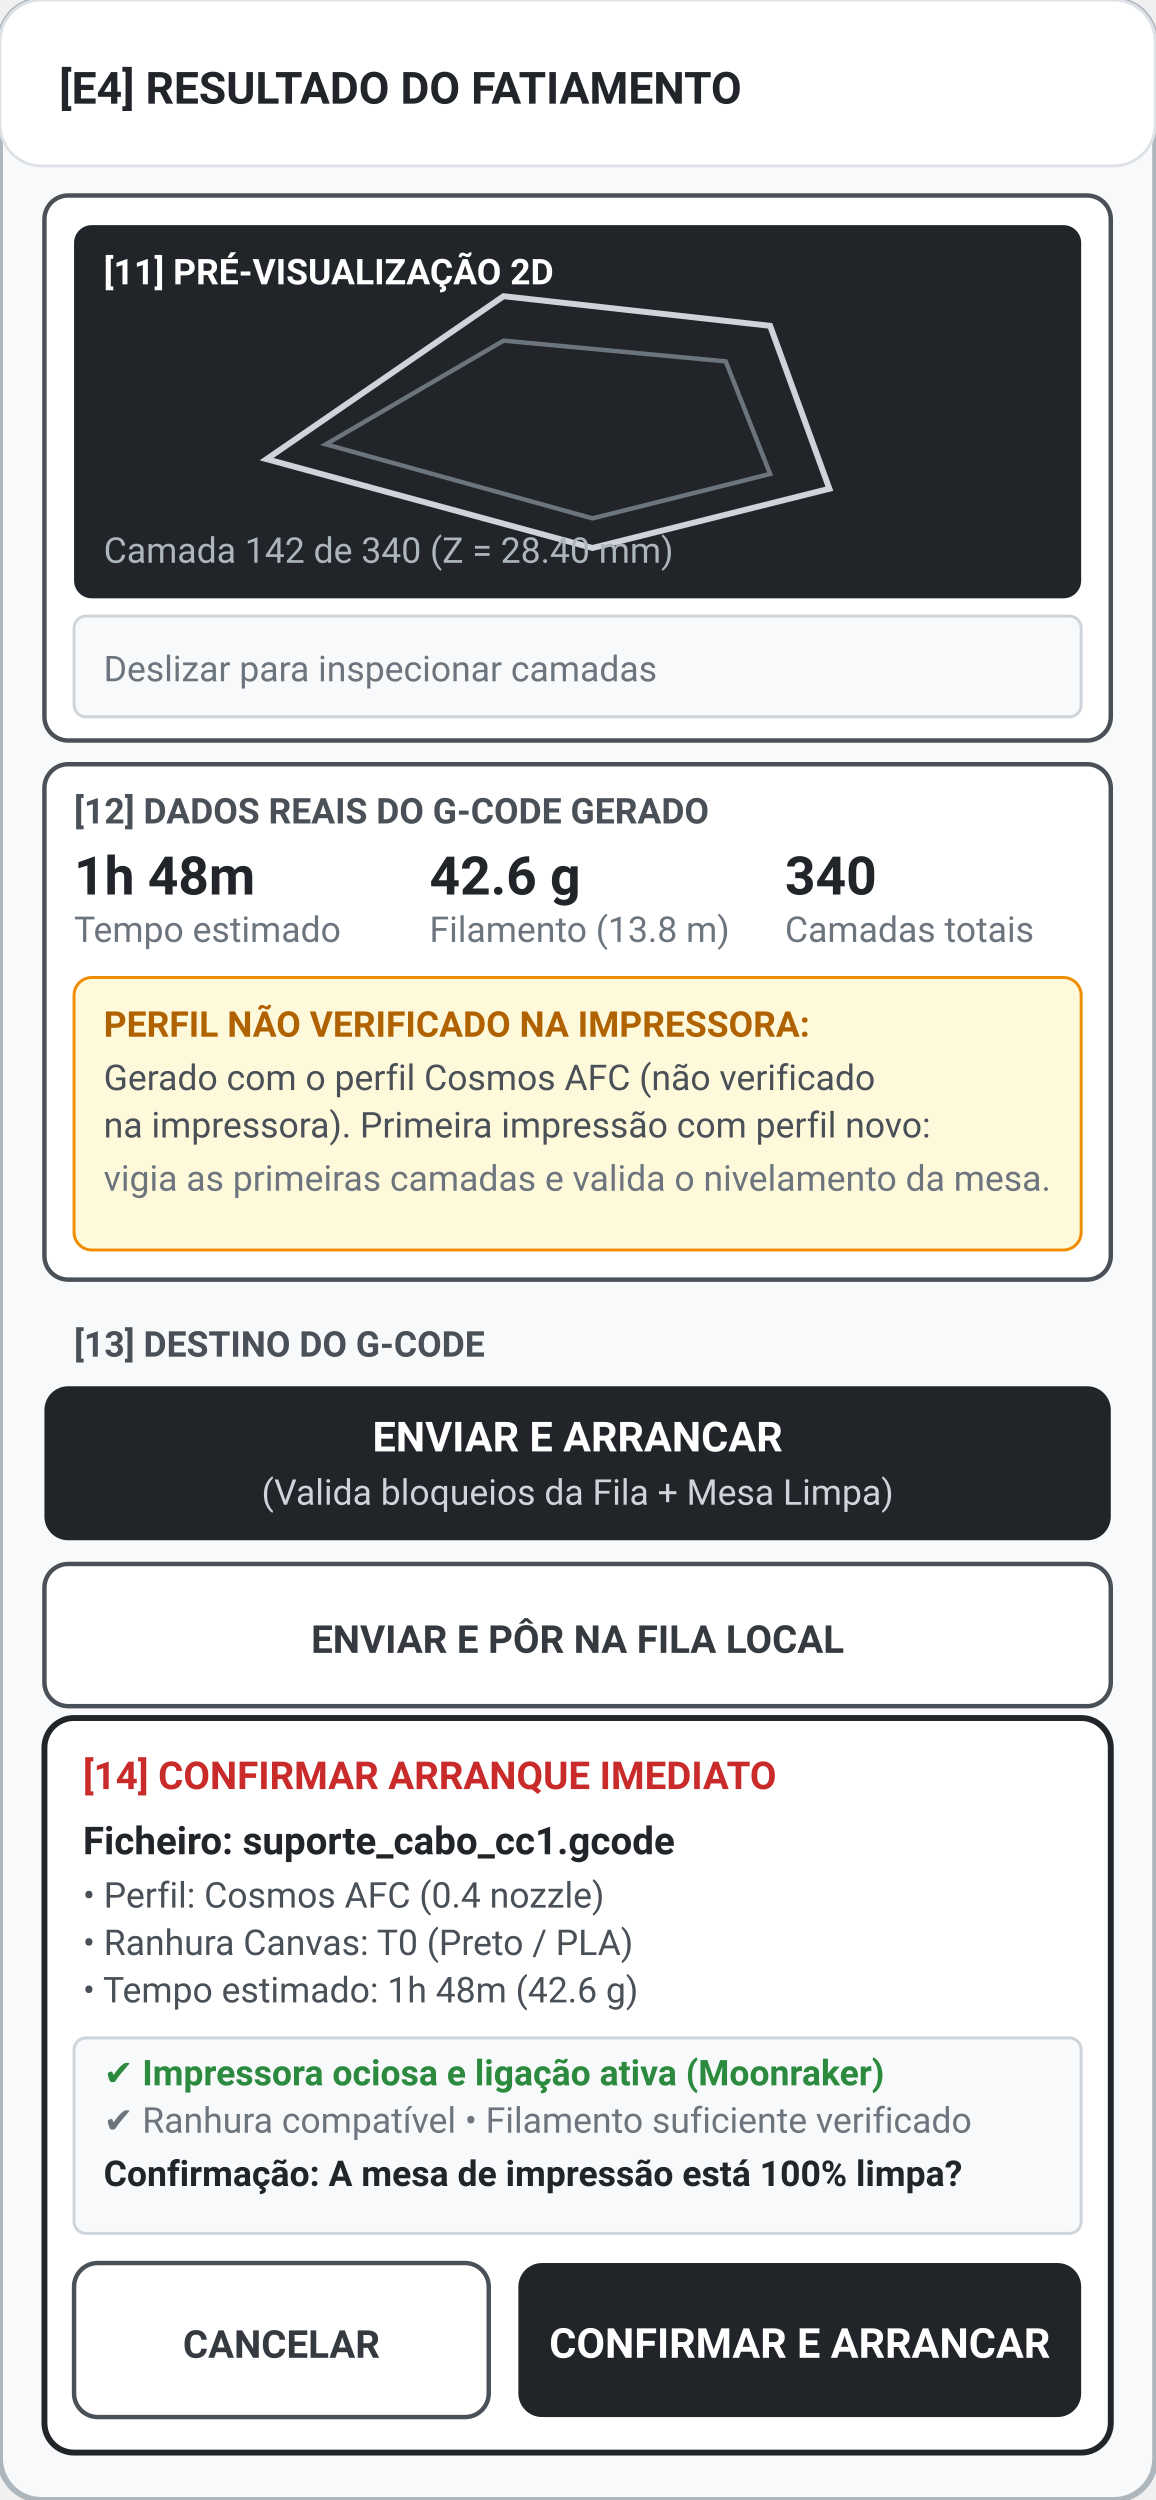
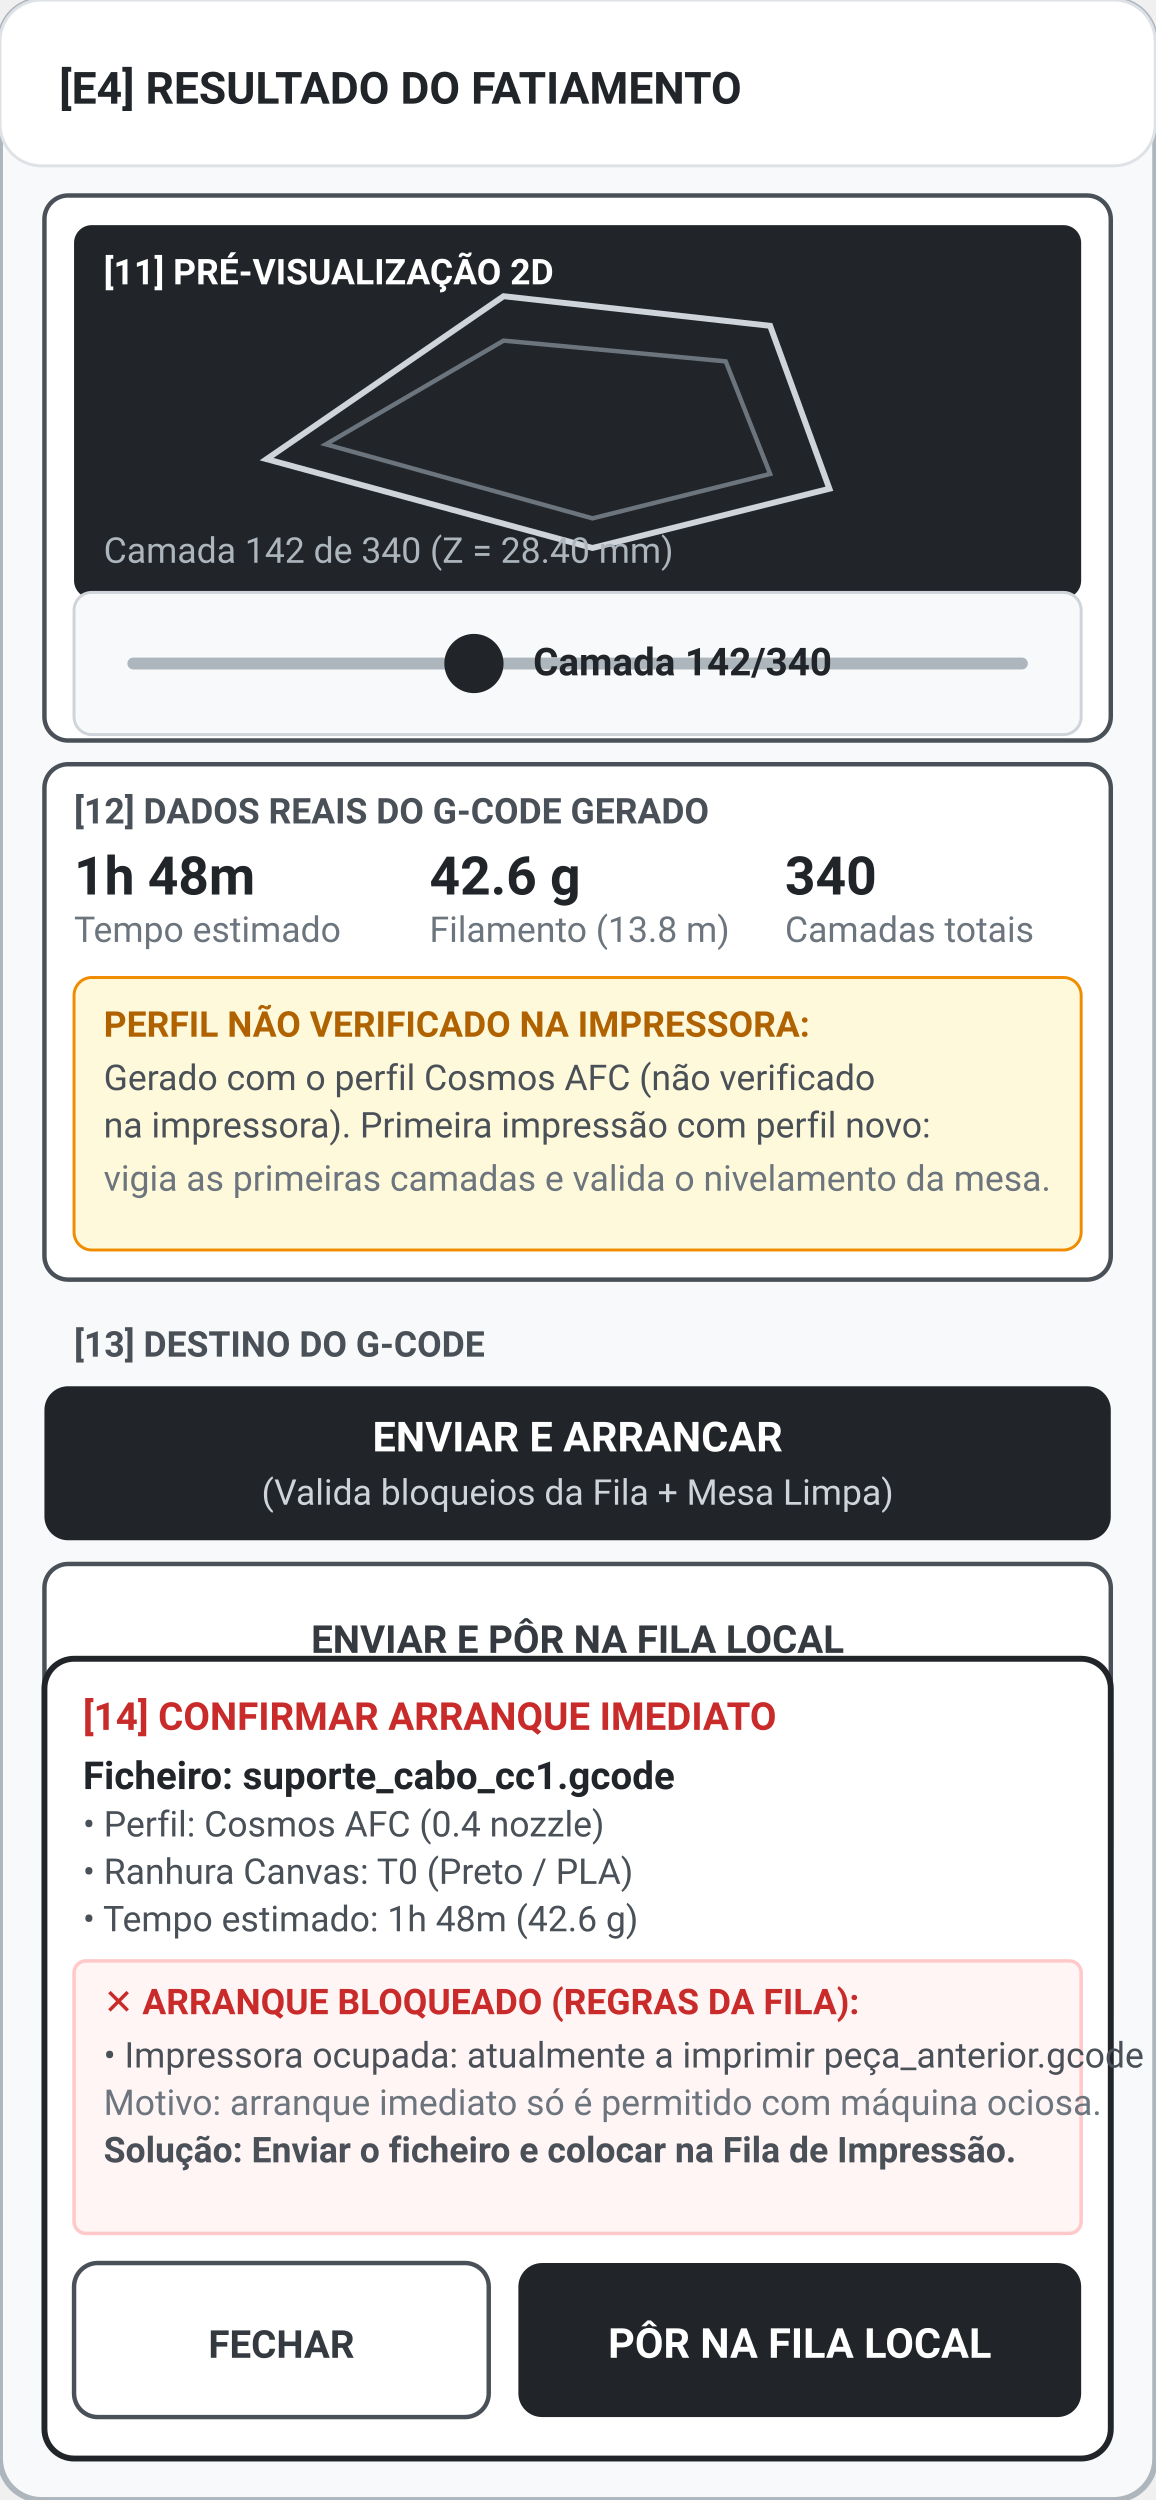
<svg xmlns="http://www.w3.org/2000/svg" viewBox="0 0 390 844" width="390" height="844" style="background:#ffffff; font-family:-apple-system, BlinkMacSystemFont, 'Segoe UI', Roboto, Helvetica, Arial, sans-serif;">
  <defs>
    <style>
      .screen-bg { fill: #f8f9fa; stroke: #adb5bd; stroke-width: 2; }
      .header-bg { fill: #ffffff; stroke: #dee2e6; stroke-width: 1; }
      .header-title { font-size: 15px; font-weight: 700; fill: #212529; }
      .solid-box { fill: #ffffff; stroke: #495057; stroke-width: 1.5; }
      .label-num { font-size: 12px; font-weight: 700; fill: #495057; }
      .text-title { font-size: 13px; font-weight: 700; fill: #212529; }
      .text-body { font-size: 12px; fill: #495057; }
      .text-sub { font-size: 12px; fill: #6c757d; }
      .btn-primary { fill: #212529; rx: 8px; }
      .btn-primary-text { font-size: 14px; font-weight: 700; fill: #ffffff; text-anchor: middle; }
      .btn-secondary { fill: #ffffff; stroke: #495057; stroke-width: 1.5; rx: 8px; }
      .btn-secondary-text { font-size: 13px; font-weight: 600; fill: #343a40; text-anchor: middle; }
    </style>
  </defs>
  <rect width="390" height="844" rx="14" class="screen-bg" />
  <rect width="390" height="56" rx="14" class="header-bg" />
  <text x="20" y="35" class="header-title">[E4] RESULTADO DO FATIAMENTO</text>
  <rect x="15" y="66" width="360" height="184" rx="8" class="solid-box" />
  <rect x="25" y="76" width="340" height="126" rx="6" fill="#212529" />
  <path d="M 90 155 L 170 100 L 260 110 L 280 165 L 200 185 Z" fill="none" stroke="#ced4da" stroke-width="2" />
  <path d="M 110 150 L 170 115 L 245 122 L 260 160 L 200 175 Z" fill="none" stroke="#6c757d" stroke-width="1.5" />
  <text x="35" y="96" font-size="12" font-weight="700" fill="#ffffff">[11] PRÉ-VISUALIZAÇÃO 2D</text>
  <text x="35" y="190" font-size="12" fill="#adb5bd">Camada 142 de 340 (Z = 28.40 mm)</text>
-   <rect x="25" y="208" width="340" height="34" rx="4" fill="#f8f9fa" stroke="#ced4da" stroke-width="1" />
-   <text x="35" y="230" class="text-sub">Deslizar para inspecionar camadas</text>
+   <rect x="25" y="200" width="340" height="48" rx="6" fill="#f8f9fa" stroke="#ced4da" stroke-width="1" />
+   <line x1="45" y1="224" x2="345" y2="224" stroke="#adb5bd" stroke-width="4" stroke-linecap="round" />
+   <circle cx="160" cy="224" r="10" fill="#212529" />
+   <text x="180" y="228" class="text-title">Camada 142/340</text>
  <rect x="15" y="258" width="360" height="174" rx="8" class="solid-box" />
  <text x="25" y="278" class="label-num">[12] DADOS REAIS DO G-CODE GERADO</text>
  <text x="25" y="302" font-size="18" font-weight="700" fill="#212529">1h 48m</text>
  <text x="25" y="318" class="text-sub">Tempo estimado</text>
  <text x="145" y="302" font-size="18" font-weight="700" fill="#212529">42.6 g</text>
  <text x="145" y="318" class="text-sub">Filamento (13.8 m)</text>
  <text x="265" y="302" font-size="18" font-weight="700" fill="#212529">340</text>
  <text x="265" y="318" class="text-sub">Camadas totais</text>
  <rect x="25" y="330" width="340" height="92" rx="6" fill="#fff9db" stroke="#f08c00" stroke-width="1" />
  <text x="35" y="350" font-size="12" font-weight="700" fill="#b06200">PERFIL NÃO VERIFICADO NA IMPRESSORA:</text>
  <text x="35" y="368" class="text-body">Gerado com o perfil Cosmos AFC (não verificado</text>
  <text x="35" y="384" class="text-body">na impressora). Primeira impressão com perfil novo:</text>
  <text x="35" y="402" class="text-sub">vigia as primeiras camadas e valida o nivelamento da mesa.</text>
  <g transform="translate(15, 442)">
    <text x="10" y="16" class="label-num">[13] DESTINO DO G-CODE</text>
    <rect x="0" y="26" width="360" height="52" class="btn-primary" />
    <text x="180" y="48" class="btn-primary-text">ENVIAR E ARRANCAR</text>
    <text x="180" y="66" font-size="12" fill="#ced4da" text-anchor="middle">(Valida bloqueios da Fila + Mesa Limpa)</text>
    <rect x="0" y="86" width="360" height="48" class="btn-secondary" />
    <text x="180" y="116" class="btn-secondary-text">ENVIAR E PÔR NA FILA LOCAL</text>
    <rect x="0" y="142" width="360" height="48" class="btn-secondary" />
    <text x="180" y="172" class="btn-secondary-text">APENAS ENVIAR PARA COSMOS (UPLOAD)</text>
    <rect x="0" y="198" width="360" height="48" class="btn-secondary" />
    <text x="180" y="228" class="btn-secondary-text">GUARDAR FICHEIRO G-CODE LOCAL</text>
  </g>
-   <rect x="15" y="580" width="360" height="248" rx="10" fill="#ffffff" stroke="#212529" stroke-width="2" />
-   <text x="28" y="604" font-size="13" font-weight="700" fill="#c92a2a">[14] CONFIRMAR ARRANQUE IMEDIATO</text>
-   <text x="28" y="626" class="text-title">Ficheiro: suporte_cabo_cc1.gcode</text>
-   <text x="28" y="644" class="text-body">• Perfil: Cosmos AFC (0.4 nozzle)</text>
-   <text x="28" y="660" class="text-body">• Ranhura Canvas: T0 (Preto / PLA)</text>
-   <text x="28" y="676" class="text-body">• Tempo estimado: 1h 48m (42.6 g)</text>
-   <rect x="25" y="688" width="340" height="66" rx="4" fill="#f8f9fa" stroke="#ced4da" stroke-width="1" />
-   <text x="35" y="704" font-size="12" font-weight="700" fill="#2b8a3e">✔ Impressora ociosa e ligação ativa (Moonraker)</text>
-   <text x="35" y="720" class="text-sub">✔ Ranhura compatível • Filamento suficiente verificado</text>
-   <text x="35" y="738" font-size="12" font-weight="700" fill="#212529">Confirmação: A mesa de impressão está 100% limpa?</text>
+   <rect x="15" y="560" width="360" height="270" rx="10" fill="#ffffff" stroke="#212529" stroke-width="2" />
+   <text x="28" y="584" font-size="13" font-weight="700" fill="#c92a2a">[14] CONFIRMAR ARRANQUE IMEDIATO</text>
+   <text x="28" y="604" class="text-title">Ficheiro: suporte_cabo_cc1.gcode</text>
+   <text x="28" y="620" class="text-body">• Perfil: Cosmos AFC (0.4 nozzle)</text>
+   <text x="28" y="636" class="text-body">• Ranhura Canvas: T0 (Preto / PLA)</text>
+   <text x="28" y="652" class="text-body">• Tempo estimado: 1h 48m (42.6 g)</text>
+   <rect x="25" y="662" width="340" height="92" rx="4" fill="#fff5f5" stroke="#ffc9c9" stroke-width="1.2" />
+   <text x="35" y="680" font-size="12" font-weight="700" fill="#c92a2a">✕ ARRANQUE BLOQUEADO (REGRAS DA FILA):</text>
+   <text x="35" y="698" class="text-body">• Impressora ocupada: atualmente a imprimir peça_anterior.gcode</text>
+   <text x="35" y="714" class="text-sub">Motivo: arranque imediato só é permitido com máquina ociosa.</text>
+   <text x="35" y="730" font-size="12" font-weight="600" fill="#495057">Solução: Enviar o ficheiro e colocar na Fila de Impressão.</text>
  <rect x="25" y="764" width="140" height="52" class="btn-secondary" />
-   <text x="95" y="796" class="btn-secondary-text">CANCELAR</text>
+   <text x="95" y="796" class="btn-secondary-text">FECHAR</text>
  <rect x="175" y="764" width="190" height="52" class="btn-primary" />
-   <text x="270" y="796" class="btn-primary-text">CONFIRMAR E ARRANCAR</text>
+   <text x="270" y="796" class="btn-primary-text">PÔR NA FILA LOCAL</text>
</svg>
